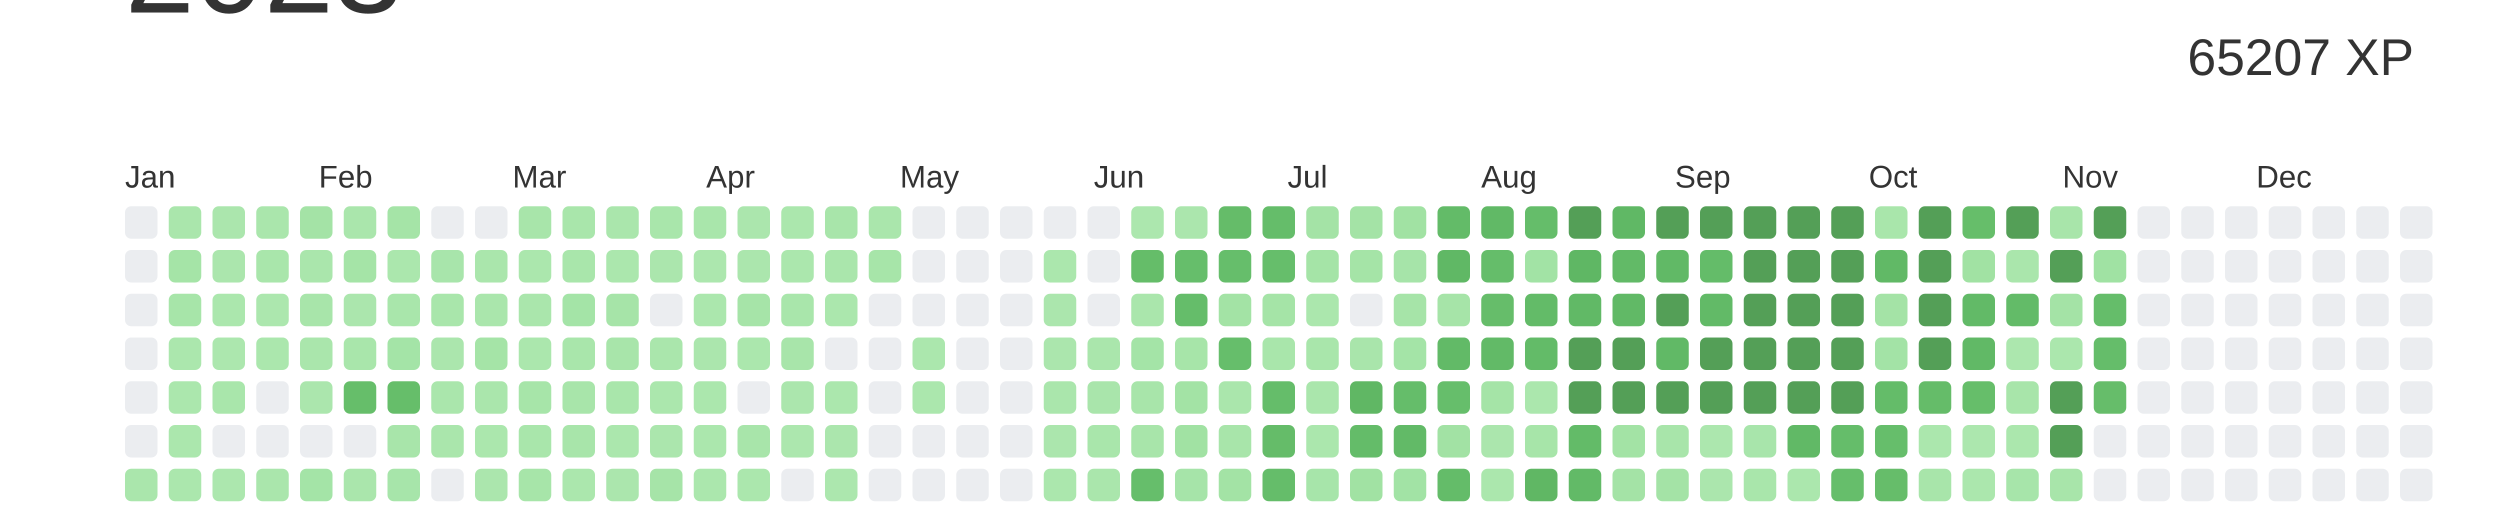
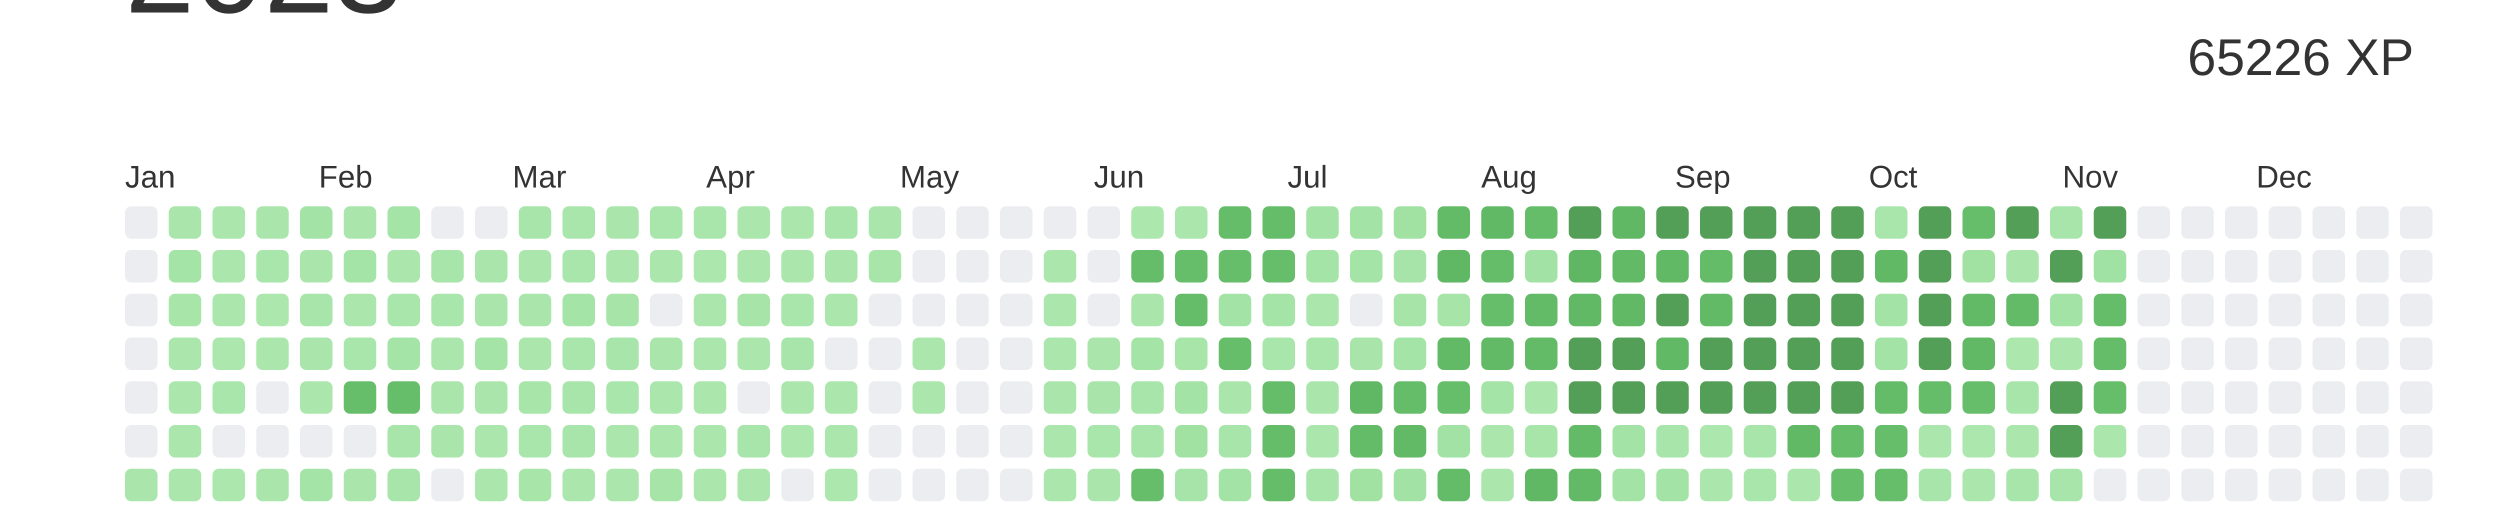
<svg xmlns="http://www.w3.org/2000/svg" baseProfile="full" height="42mm" version="1.1" viewBox="0,0,200,42" width="200mm">
  <defs />
  <rect fill="#ffffff" height="42" width="200" x="0" y="0" />
  <text alignment-baseline="hanging" fill="#333333" style="font-size:10.0px; font-family:Arial;" x="10" y="1">2023</text>
-   <text alignment-baseline="hanging" fill="#333333" style="font-size:4.125px; font-family:Arial;" x="175" y="6">65207 XP</text>
+   <text alignment-baseline="hanging" fill="#333333" style="font-size:4.125px; font-family:Arial;" x="175" y="6">65226 XP</text>
  <text fill="#333333" style="font-size:2.5px; font-family:Arial" x="10.0" y="15">Jan</text>
  <text fill="#333333" style="font-size:2.5px; font-family:Arial" x="25.5" y="15">Feb</text>
  <text fill="#333333" style="font-size:2.5px; font-family:Arial" x="41.0" y="15">Mar</text>
  <text fill="#333333" style="font-size:2.5px; font-family:Arial" x="56.5" y="15">Apr</text>
  <text fill="#333333" style="font-size:2.5px; font-family:Arial" x="72.0" y="15">May</text>
  <text fill="#333333" style="font-size:2.5px; font-family:Arial" x="87.5" y="15">Jun</text>
  <text fill="#333333" style="font-size:2.5px; font-family:Arial" x="103.0" y="15">Jul</text>
  <text fill="#333333" style="font-size:2.5px; font-family:Arial" x="118.5" y="15">Aug</text>
  <text fill="#333333" style="font-size:2.5px; font-family:Arial" x="134.0" y="15">Sep</text>
  <text fill="#333333" style="font-size:2.5px; font-family:Arial" x="149.5" y="15">Oct</text>
  <text fill="#333333" style="font-size:2.5px; font-family:Arial" x="165.0" y="15">Nov</text>
  <text fill="#333333" style="font-size:2.5px; font-family:Arial" x="180.5" y="15">Dec</text>
  <rect fill="#EBEDF0" height="2.6" rx="0.5" ry="0.5" width="2.6" x="10.0" y="16.5" />
  <rect fill="#EBEDF0" height="2.6" rx="0.5" ry="0.5" width="2.6" x="10.0" y="20.0" />
  <rect fill="#EBEDF0" height="2.6" rx="0.5" ry="0.5" width="2.6" x="10.0" y="23.5" />
  <rect fill="#EBEDF0" height="2.6" rx="0.5" ry="0.5" width="2.6" x="10.0" y="27.0" />
  <rect fill="#EBEDF0" height="2.6" rx="0.5" ry="0.5" width="2.6" x="10.0" y="30.5" />
  <rect fill="#EBEDF0" height="2.6" rx="0.5" ry="0.5" width="2.6" x="10.0" y="34.0" />
  <rect fill="#aae6ac" height="2.6" rx="0.5" ry="0.5" width="2.6" x="10.0" y="37.5" />
  <rect fill="#aae6ac" height="2.6" rx="0.5" ry="0.5" width="2.6" x="13.5" y="16.5" />
  <rect fill="#a5e4a7" height="2.6" rx="0.5" ry="0.5" width="2.6" x="13.5" y="20.0" />
  <rect fill="#a7e5a9" height="2.6" rx="0.5" ry="0.5" width="2.6" x="13.5" y="23.5" />
  <rect fill="#abe7ad" height="2.6" rx="0.5" ry="0.5" width="2.6" x="13.5" y="27.0" />
  <rect fill="#abe7ad" height="2.6" rx="0.5" ry="0.5" width="2.6" x="13.5" y="30.5" />
  <rect fill="#abe7ad" height="2.6" rx="0.5" ry="0.5" width="2.6" x="13.5" y="34.0" />
  <rect fill="#abe7ad" height="2.6" rx="0.5" ry="0.5" width="2.6" x="13.5" y="37.5" />
  <rect fill="#abe6ad" height="2.6" rx="0.5" ry="0.5" width="2.6" x="17.0" y="16.5" />
  <rect fill="#abe6ad" height="2.6" rx="0.5" ry="0.5" width="2.6" x="17.0" y="20.0" />
  <rect fill="#abe7ad" height="2.6" rx="0.5" ry="0.5" width="2.6" x="17.0" y="23.5" />
  <rect fill="#ace7ae" height="2.6" rx="0.5" ry="0.5" width="2.6" x="17.0" y="27.0" />
  <rect fill="#a9e6ab" height="2.6" rx="0.5" ry="0.5" width="2.6" x="17.0" y="30.5" />
  <rect fill="#EBEDF0" height="2.6" rx="0.5" ry="0.5" width="2.6" x="17.0" y="34.0" />
  <rect fill="#ace7ae" height="2.6" rx="0.5" ry="0.5" width="2.6" x="17.0" y="37.5" />
  <rect fill="#aae6ac" height="2.6" rx="0.5" ry="0.5" width="2.6" x="20.5" y="16.5" />
  <rect fill="#a9e6ab" height="2.6" rx="0.5" ry="0.5" width="2.6" x="20.5" y="20.0" />
  <rect fill="#ace7ae" height="2.6" rx="0.5" ry="0.5" width="2.6" x="20.5" y="23.5" />
  <rect fill="#abe7ad" height="2.6" rx="0.5" ry="0.5" width="2.6" x="20.5" y="27.0" />
  <rect fill="#EBEDF0" height="2.6" rx="0.5" ry="0.5" width="2.6" x="20.5" y="30.5" />
  <rect fill="#EBEDF0" height="2.6" rx="0.5" ry="0.5" width="2.6" x="20.5" y="34.0" />
  <rect fill="#aae6ac" height="2.6" rx="0.5" ry="0.5" width="2.6" x="20.5" y="37.5" />
  <rect fill="#a4e3a6" height="2.6" rx="0.5" ry="0.5" width="2.6" x="24.0" y="16.5" />
  <rect fill="#aae6ac" height="2.6" rx="0.5" ry="0.5" width="2.6" x="24.0" y="20.0" />
  <rect fill="#a8e5aa" height="2.6" rx="0.5" ry="0.5" width="2.6" x="24.0" y="23.5" />
  <rect fill="#aae6ac" height="2.6" rx="0.5" ry="0.5" width="2.6" x="24.0" y="27.0" />
  <rect fill="#abe6ad" height="2.6" rx="0.5" ry="0.5" width="2.6" x="24.0" y="30.5" />
  <rect fill="#EBEDF0" height="2.6" rx="0.5" ry="0.5" width="2.6" x="24.0" y="34.0" />
  <rect fill="#a4e4a7" height="2.6" rx="0.5" ry="0.5" width="2.6" x="24.0" y="37.5" />
  <rect fill="#aae6ac" height="2.6" rx="0.5" ry="0.5" width="2.6" x="27.5" y="16.5" />
  <rect fill="#a5e4a7" height="2.6" rx="0.5" ry="0.5" width="2.6" x="27.5" y="20.0" />
  <rect fill="#abe6ad" height="2.6" rx="0.5" ry="0.5" width="2.6" x="27.5" y="23.5" />
  <rect fill="#a9e6ab" height="2.6" rx="0.5" ry="0.5" width="2.6" x="27.5" y="27.0" />
  <rect fill="#66be6a" height="2.6" rx="0.5" ry="0.5" width="2.6" x="27.5" y="30.5" />
  <rect fill="#EBEDF0" height="2.6" rx="0.5" ry="0.5" width="2.6" x="27.5" y="34.0" />
  <rect fill="#aae6ac" height="2.6" rx="0.5" ry="0.5" width="2.6" x="27.5" y="37.5" />
  <rect fill="#a5e4a7" height="2.6" rx="0.5" ry="0.5" width="2.6" x="31.0" y="16.5" />
  <rect fill="#abe7ad" height="2.6" rx="0.5" ry="0.5" width="2.6" x="31.0" y="20.0" />
  <rect fill="#a9e6ab" height="2.6" rx="0.5" ry="0.5" width="2.6" x="31.0" y="23.5" />
  <rect fill="#a4e4a7" height="2.6" rx="0.5" ry="0.5" width="2.6" x="31.0" y="27.0" />
  <rect fill="#66be6a" height="2.6" rx="0.5" ry="0.5" width="2.6" x="31.0" y="30.5" />
  <rect fill="#a8e5aa" height="2.6" rx="0.5" ry="0.5" width="2.6" x="31.0" y="34.0" />
  <rect fill="#a7e5aa" height="2.6" rx="0.5" ry="0.5" width="2.6" x="31.0" y="37.5" />
  <rect fill="#EBEDF0" height="2.6" rx="0.5" ry="0.5" width="2.6" x="34.5" y="16.5" />
  <rect fill="#a8e5ab" height="2.6" rx="0.5" ry="0.5" width="2.6" x="34.5" y="20.0" />
  <rect fill="#a9e6ab" height="2.6" rx="0.5" ry="0.5" width="2.6" x="34.5" y="23.5" />
  <rect fill="#abe6ad" height="2.6" rx="0.5" ry="0.5" width="2.6" x="34.5" y="27.0" />
  <rect fill="#aae6ac" height="2.6" rx="0.5" ry="0.5" width="2.6" x="34.5" y="30.5" />
  <rect fill="#aae6ac" height="2.6" rx="0.5" ry="0.5" width="2.6" x="34.5" y="34.0" />
  <rect fill="#EBEDF0" height="2.6" rx="0.5" ry="0.5" width="2.6" x="34.5" y="37.5" />
  <rect fill="#EBEDF0" height="2.6" rx="0.5" ry="0.5" width="2.6" x="38.0" y="16.5" />
  <rect fill="#aae6ac" height="2.6" rx="0.5" ry="0.5" width="2.6" x="38.0" y="20.0" />
  <rect fill="#aae6ac" height="2.6" rx="0.5" ry="0.5" width="2.6" x="38.0" y="23.5" />
  <rect fill="#a5e4a7" height="2.6" rx="0.5" ry="0.5" width="2.6" x="38.0" y="27.0" />
  <rect fill="#aae6ac" height="2.6" rx="0.5" ry="0.5" width="2.6" x="38.0" y="30.5" />
  <rect fill="#abe7ad" height="2.6" rx="0.5" ry="0.5" width="2.6" x="38.0" y="34.0" />
  <rect fill="#abe6ad" height="2.6" rx="0.5" ry="0.5" width="2.6" x="38.0" y="37.5" />
  <rect fill="#a8e5aa" height="2.6" rx="0.5" ry="0.5" width="2.6" x="41.5" y="16.5" />
  <rect fill="#abe7ad" height="2.6" rx="0.5" ry="0.5" width="2.6" x="41.5" y="20.0" />
  <rect fill="#aae6ac" height="2.6" rx="0.5" ry="0.5" width="2.6" x="41.5" y="23.5" />
  <rect fill="#abe7ad" height="2.6" rx="0.5" ry="0.5" width="2.6" x="41.5" y="27.0" />
  <rect fill="#a7e5a9" height="2.6" rx="0.5" ry="0.5" width="2.6" x="41.5" y="30.5" />
  <rect fill="#a9e6ab" height="2.6" rx="0.5" ry="0.5" width="2.6" x="41.5" y="34.0" />
  <rect fill="#a7e5a9" height="2.6" rx="0.5" ry="0.5" width="2.6" x="41.5" y="37.5" />
  <rect fill="#a9e6ab" height="2.6" rx="0.5" ry="0.5" width="2.6" x="45.0" y="16.5" />
  <rect fill="#a9e6ab" height="2.6" rx="0.5" ry="0.5" width="2.6" x="45.0" y="20.0" />
  <rect fill="#a4e4a7" height="2.6" rx="0.5" ry="0.5" width="2.6" x="45.0" y="23.5" />
  <rect fill="#a9e6ab" height="2.6" rx="0.5" ry="0.5" width="2.6" x="45.0" y="27.0" />
  <rect fill="#a8e5aa" height="2.6" rx="0.5" ry="0.5" width="2.6" x="45.0" y="30.5" />
  <rect fill="#a8e5aa" height="2.6" rx="0.5" ry="0.5" width="2.6" x="45.0" y="34.0" />
  <rect fill="#abe7ad" height="2.6" rx="0.5" ry="0.5" width="2.6" x="45.0" y="37.5" />
  <rect fill="#aae6ac" height="2.6" rx="0.5" ry="0.5" width="2.6" x="48.5" y="16.5" />
  <rect fill="#abe7ad" height="2.6" rx="0.5" ry="0.5" width="2.6" x="48.5" y="20.0" />
  <rect fill="#a6e4a8" height="2.6" rx="0.5" ry="0.5" width="2.6" x="48.5" y="23.5" />
  <rect fill="#a8e5aa" height="2.6" rx="0.5" ry="0.5" width="2.6" x="48.5" y="27.0" />
  <rect fill="#a9e6ab" height="2.6" rx="0.5" ry="0.5" width="2.6" x="48.5" y="30.5" />
  <rect fill="#abe7ad" height="2.6" rx="0.5" ry="0.5" width="2.6" x="48.5" y="34.0" />
  <rect fill="#abe6ad" height="2.6" rx="0.5" ry="0.5" width="2.6" x="48.5" y="37.5" />
  <rect fill="#a9e6ab" height="2.6" rx="0.5" ry="0.5" width="2.6" x="52.0" y="16.5" />
  <rect fill="#abe6ad" height="2.6" rx="0.5" ry="0.5" width="2.6" x="52.0" y="20.0" />
  <rect fill="#EBEDF0" height="2.6" rx="0.5" ry="0.5" width="2.6" x="52.0" y="23.5" />
  <rect fill="#aae6ac" height="2.6" rx="0.5" ry="0.5" width="2.6" x="52.0" y="27.0" />
  <rect fill="#abe7ad" height="2.6" rx="0.5" ry="0.5" width="2.6" x="52.0" y="30.5" />
  <rect fill="#abe6ad" height="2.6" rx="0.5" ry="0.5" width="2.6" x="52.0" y="34.0" />
  <rect fill="#a6e4a8" height="2.6" rx="0.5" ry="0.5" width="2.6" x="52.0" y="37.5" />
  <rect fill="#a9e6ab" height="2.6" rx="0.5" ry="0.5" width="2.6" x="55.5" y="16.5" />
  <rect fill="#ace7ae" height="2.6" rx="0.5" ry="0.5" width="2.6" x="55.5" y="20.0" />
  <rect fill="#abe7ad" height="2.6" rx="0.5" ry="0.5" width="2.6" x="55.5" y="23.5" />
  <rect fill="#abe6ad" height="2.6" rx="0.5" ry="0.5" width="2.6" x="55.5" y="27.0" />
  <rect fill="#abe7ad" height="2.6" rx="0.5" ry="0.5" width="2.6" x="55.5" y="30.5" />
  <rect fill="#abe7ad" height="2.6" rx="0.5" ry="0.5" width="2.6" x="55.5" y="34.0" />
  <rect fill="#abe7ad" height="2.6" rx="0.5" ry="0.5" width="2.6" x="55.5" y="37.5" />
  <rect fill="#abe6ad" height="2.6" rx="0.5" ry="0.5" width="2.6" x="59.0" y="16.5" />
  <rect fill="#abe6ad" height="2.6" rx="0.5" ry="0.5" width="2.6" x="59.0" y="20.0" />
  <rect fill="#a6e4a8" height="2.6" rx="0.5" ry="0.5" width="2.6" x="59.0" y="23.5" />
  <rect fill="#abe7ad" height="2.6" rx="0.5" ry="0.5" width="2.6" x="59.0" y="27.0" />
  <rect fill="#EBEDF0" height="2.6" rx="0.5" ry="0.5" width="2.6" x="59.0" y="30.5" />
  <rect fill="#a8e5aa" height="2.6" rx="0.5" ry="0.5" width="2.6" x="59.0" y="34.0" />
  <rect fill="#abe7ad" height="2.6" rx="0.5" ry="0.5" width="2.6" x="59.0" y="37.5" />
  <rect fill="#abe7ad" height="2.6" rx="0.5" ry="0.5" width="2.6" x="62.5" y="16.5" />
  <rect fill="#abe7ad" height="2.6" rx="0.5" ry="0.5" width="2.6" x="62.5" y="20.0" />
  <rect fill="#a9e6ab" height="2.6" rx="0.5" ry="0.5" width="2.6" x="62.5" y="23.5" />
  <rect fill="#a8e5aa" height="2.6" rx="0.5" ry="0.5" width="2.6" x="62.5" y="27.0" />
  <rect fill="#abe6ad" height="2.6" rx="0.5" ry="0.5" width="2.6" x="62.5" y="30.5" />
  <rect fill="#ace7ae" height="2.6" rx="0.5" ry="0.5" width="2.6" x="62.5" y="34.0" />
  <rect fill="#EBEDF0" height="2.6" rx="0.5" ry="0.5" width="2.6" x="62.5" y="37.5" />
  <rect fill="#a8e5aa" height="2.6" rx="0.5" ry="0.5" width="2.6" x="66.0" y="16.5" />
  <rect fill="#aae6ac" height="2.6" rx="0.5" ry="0.5" width="2.6" x="66.0" y="20.0" />
  <rect fill="#abe7ad" height="2.6" rx="0.5" ry="0.5" width="2.6" x="66.0" y="23.5" />
  <rect fill="#EBEDF0" height="2.6" rx="0.5" ry="0.5" width="2.6" x="66.0" y="27.0" />
  <rect fill="#abe7ad" height="2.6" rx="0.5" ry="0.5" width="2.6" x="66.0" y="30.5" />
  <rect fill="#abe6ad" height="2.6" rx="0.5" ry="0.5" width="2.6" x="66.0" y="34.0" />
  <rect fill="#ace7ae" height="2.6" rx="0.5" ry="0.5" width="2.6" x="66.0" y="37.5" />
  <rect fill="#aae6ac" height="2.6" rx="0.5" ry="0.5" width="2.6" x="69.5" y="16.5" />
  <rect fill="#a7e5a9" height="2.6" rx="0.5" ry="0.5" width="2.6" x="69.5" y="20.0" />
  <rect fill="#EBEDF0" height="2.6" rx="0.5" ry="0.5" width="2.6" x="69.5" y="23.5" />
  <rect fill="#EBEDF0" height="2.6" rx="0.5" ry="0.5" width="2.6" x="69.5" y="27.0" />
  <rect fill="#EBEDF0" height="2.6" rx="0.5" ry="0.5" width="2.6" x="69.5" y="30.5" />
  <rect fill="#EBEDF0" height="2.6" rx="0.5" ry="0.5" width="2.6" x="69.5" y="34.0" />
  <rect fill="#EBEDF0" height="2.6" rx="0.5" ry="0.5" width="2.6" x="69.5" y="37.5" />
  <rect fill="#EBEDF0" height="2.6" rx="0.5" ry="0.5" width="2.6" x="73.0" y="16.5" />
  <rect fill="#EBEDF0" height="2.6" rx="0.5" ry="0.5" width="2.6" x="73.0" y="20.0" />
  <rect fill="#EBEDF0" height="2.6" rx="0.5" ry="0.5" width="2.6" x="73.0" y="23.5" />
  <rect fill="#abe7ad" height="2.6" rx="0.5" ry="0.5" width="2.6" x="73.0" y="27.0" />
  <rect fill="#abe7ad" height="2.6" rx="0.5" ry="0.5" width="2.6" x="73.0" y="30.5" />
  <rect fill="#EBEDF0" height="2.6" rx="0.5" ry="0.5" width="2.6" x="73.0" y="34.0" />
  <rect fill="#EBEDF0" height="2.6" rx="0.5" ry="0.5" width="2.6" x="73.0" y="37.5" />
  <rect fill="#EBEDF0" height="2.6" rx="0.5" ry="0.5" width="2.6" x="76.5" y="16.5" />
  <rect fill="#EBEDF0" height="2.6" rx="0.5" ry="0.5" width="2.6" x="76.5" y="20.0" />
  <rect fill="#EBEDF0" height="2.6" rx="0.5" ry="0.5" width="2.6" x="76.5" y="23.5" />
  <rect fill="#EBEDF0" height="2.6" rx="0.5" ry="0.5" width="2.6" x="76.5" y="27.0" />
  <rect fill="#EBEDF0" height="2.6" rx="0.5" ry="0.5" width="2.6" x="76.5" y="30.5" />
  <rect fill="#EBEDF0" height="2.6" rx="0.5" ry="0.5" width="2.6" x="76.5" y="34.0" />
  <rect fill="#EBEDF0" height="2.6" rx="0.5" ry="0.5" width="2.6" x="76.5" y="37.5" />
  <rect fill="#EBEDF0" height="2.6" rx="0.5" ry="0.5" width="2.6" x="80.0" y="16.5" />
  <rect fill="#EBEDF0" height="2.6" rx="0.5" ry="0.5" width="2.6" x="80.0" y="20.0" />
  <rect fill="#EBEDF0" height="2.6" rx="0.5" ry="0.5" width="2.6" x="80.0" y="23.5" />
  <rect fill="#EBEDF0" height="2.6" rx="0.5" ry="0.5" width="2.6" x="80.0" y="27.0" />
  <rect fill="#EBEDF0" height="2.6" rx="0.5" ry="0.5" width="2.6" x="80.0" y="30.5" />
  <rect fill="#EBEDF0" height="2.6" rx="0.5" ry="0.5" width="2.6" x="80.0" y="34.0" />
  <rect fill="#EBEDF0" height="2.6" rx="0.5" ry="0.5" width="2.6" x="80.0" y="37.5" />
  <rect fill="#EBEDF0" height="2.6" rx="0.5" ry="0.5" width="2.6" x="83.5" y="16.5" />
  <rect fill="#abe7ad" height="2.6" rx="0.5" ry="0.5" width="2.6" x="83.5" y="20.0" />
  <rect fill="#abe6ad" height="2.6" rx="0.5" ry="0.5" width="2.6" x="83.5" y="23.5" />
  <rect fill="#abe6ad" height="2.6" rx="0.5" ry="0.5" width="2.6" x="83.5" y="27.0" />
  <rect fill="#aae6ac" height="2.6" rx="0.5" ry="0.5" width="2.6" x="83.5" y="30.5" />
  <rect fill="#abe6ad" height="2.6" rx="0.5" ry="0.5" width="2.6" x="83.5" y="34.0" />
  <rect fill="#abe7ad" height="2.6" rx="0.5" ry="0.5" width="2.6" x="83.5" y="37.5" />
  <rect fill="#EBEDF0" height="2.6" rx="0.5" ry="0.5" width="2.6" x="87.0" y="16.5" />
  <rect fill="#EBEDF0" height="2.6" rx="0.5" ry="0.5" width="2.6" x="87.0" y="20.0" />
  <rect fill="#EBEDF0" height="2.6" rx="0.5" ry="0.5" width="2.6" x="87.0" y="23.5" />
  <rect fill="#aae6ac" height="2.6" rx="0.5" ry="0.5" width="2.6" x="87.0" y="27.0" />
  <rect fill="#a9e5ab" height="2.6" rx="0.5" ry="0.5" width="2.6" x="87.0" y="30.5" />
  <rect fill="#a9e6ab" height="2.6" rx="0.5" ry="0.5" width="2.6" x="87.0" y="34.0" />
  <rect fill="#aae6ac" height="2.6" rx="0.5" ry="0.5" width="2.6" x="87.0" y="37.5" />
  <rect fill="#ace7ae" height="2.6" rx="0.5" ry="0.5" width="2.6" x="90.5" y="16.5" />
  <rect fill="#65bd69" height="2.6" rx="0.5" ry="0.5" width="2.6" x="90.5" y="20.0" />
  <rect fill="#aae6ac" height="2.6" rx="0.5" ry="0.5" width="2.6" x="90.5" y="23.5" />
  <rect fill="#a4e4a7" height="2.6" rx="0.5" ry="0.5" width="2.6" x="90.5" y="27.0" />
  <rect fill="#a8e5aa" height="2.6" rx="0.5" ry="0.5" width="2.6" x="90.5" y="30.5" />
  <rect fill="#a8e5aa" height="2.6" rx="0.5" ry="0.5" width="2.6" x="90.5" y="34.0" />
  <rect fill="#66be6b" height="2.6" rx="0.5" ry="0.5" width="2.6" x="90.5" y="37.5" />
  <rect fill="#abe6ad" height="2.6" rx="0.5" ry="0.5" width="2.6" x="94.0" y="16.5" />
  <rect fill="#66be6b" height="2.6" rx="0.5" ry="0.5" width="2.6" x="94.0" y="20.0" />
  <rect fill="#65bd6a" height="2.6" rx="0.5" ry="0.5" width="2.6" x="94.0" y="23.5" />
  <rect fill="#a7e5a9" height="2.6" rx="0.5" ry="0.5" width="2.6" x="94.0" y="27.0" />
  <rect fill="#a3e3a5" height="2.6" rx="0.5" ry="0.5" width="2.6" x="94.0" y="30.5" />
  <rect fill="#a1e2a3" height="2.6" rx="0.5" ry="0.5" width="2.6" x="94.0" y="34.0" />
  <rect fill="#a6e4a9" height="2.6" rx="0.5" ry="0.5" width="2.6" x="94.0" y="37.5" />
  <rect fill="#65bc69" height="2.6" rx="0.5" ry="0.5" width="2.6" x="97.5" y="16.5" />
  <rect fill="#66be6b" height="2.6" rx="0.5" ry="0.5" width="2.6" x="97.5" y="20.0" />
  <rect fill="#a3e3a5" height="2.6" rx="0.5" ry="0.5" width="2.6" x="97.5" y="23.5" />
  <rect fill="#66be6b" height="2.6" rx="0.5" ry="0.5" width="2.6" x="97.5" y="27.0" />
  <rect fill="#aae6ac" height="2.6" rx="0.5" ry="0.5" width="2.6" x="97.5" y="30.5" />
  <rect fill="#a8e5aa" height="2.6" rx="0.5" ry="0.5" width="2.6" x="97.5" y="34.0" />
  <rect fill="#a3e3a5" height="2.6" rx="0.5" ry="0.5" width="2.6" x="97.5" y="37.5" />
  <rect fill="#65bd6a" height="2.6" rx="0.5" ry="0.5" width="2.6" x="101.0" y="16.5" />
  <rect fill="#66be6b" height="2.6" rx="0.5" ry="0.5" width="2.6" x="101.0" y="20.0" />
  <rect fill="#a5e4a7" height="2.6" rx="0.5" ry="0.5" width="2.6" x="101.0" y="23.5" />
  <rect fill="#a9e6ab" height="2.6" rx="0.5" ry="0.5" width="2.6" x="101.0" y="27.0" />
  <rect fill="#65bd6a" height="2.6" rx="0.5" ry="0.5" width="2.6" x="101.0" y="30.5" />
  <rect fill="#65bc69" height="2.6" rx="0.5" ry="0.5" width="2.6" x="101.0" y="34.0" />
  <rect fill="#65bd6a" height="2.6" rx="0.5" ry="0.5" width="2.6" x="101.0" y="37.5" />
  <rect fill="#a4e3a6" height="2.6" rx="0.5" ry="0.5" width="2.6" x="104.5" y="16.5" />
  <rect fill="#a5e4a7" height="2.6" rx="0.5" ry="0.5" width="2.6" x="104.5" y="20.0" />
  <rect fill="#abe7ad" height="2.6" rx="0.5" ry="0.5" width="2.6" x="104.5" y="23.5" />
  <rect fill="#a9e6ab" height="2.6" rx="0.5" ry="0.5" width="2.6" x="104.5" y="27.0" />
  <rect fill="#aae6ac" height="2.6" rx="0.5" ry="0.5" width="2.6" x="104.5" y="30.5" />
  <rect fill="#abe7ad" height="2.6" rx="0.5" ry="0.5" width="2.6" x="104.5" y="34.0" />
  <rect fill="#a7e5aa" height="2.6" rx="0.5" ry="0.5" width="2.6" x="104.5" y="37.5" />
  <rect fill="#a4e3a6" height="2.6" rx="0.5" ry="0.5" width="2.6" x="108.0" y="16.5" />
  <rect fill="#a5e4a7" height="2.6" rx="0.5" ry="0.5" width="2.6" x="108.0" y="20.0" />
  <rect fill="#EBEDF0" height="2.6" rx="0.5" ry="0.5" width="2.6" x="108.0" y="23.5" />
  <rect fill="#a9e5ab" height="2.6" rx="0.5" ry="0.5" width="2.6" x="108.0" y="27.0" />
  <rect fill="#60b764" height="2.6" rx="0.5" ry="0.5" width="2.6" x="108.0" y="30.5" />
  <rect fill="#64bc69" height="2.6" rx="0.5" ry="0.5" width="2.6" x="108.0" y="34.0" />
  <rect fill="#a1e2a3" height="2.6" rx="0.5" ry="0.5" width="2.6" x="108.0" y="37.5" />
  <rect fill="#a1e2a3" height="2.6" rx="0.5" ry="0.5" width="2.6" x="111.5" y="16.5" />
  <rect fill="#a6e4a9" height="2.6" rx="0.5" ry="0.5" width="2.6" x="111.5" y="20.0" />
  <rect fill="#a6e4a8" height="2.6" rx="0.5" ry="0.5" width="2.6" x="111.5" y="23.5" />
  <rect fill="#a4e4a7" height="2.6" rx="0.5" ry="0.5" width="2.6" x="111.5" y="27.0" />
  <rect fill="#65bd6a" height="2.6" rx="0.5" ry="0.5" width="2.6" x="111.5" y="30.5" />
  <rect fill="#62ba67" height="2.6" rx="0.5" ry="0.5" width="2.6" x="111.5" y="34.0" />
  <rect fill="#a2e3a5" height="2.6" rx="0.5" ry="0.5" width="2.6" x="111.5" y="37.5" />
  <rect fill="#63bb68" height="2.6" rx="0.5" ry="0.5" width="2.6" x="115.0" y="16.5" />
  <rect fill="#60b865" height="2.6" rx="0.5" ry="0.5" width="2.6" x="115.0" y="20.0" />
  <rect fill="#a6e4a8" height="2.6" rx="0.5" ry="0.5" width="2.6" x="115.0" y="23.5" />
  <rect fill="#62ba67" height="2.6" rx="0.5" ry="0.5" width="2.6" x="115.0" y="27.0" />
  <rect fill="#66be6b" height="2.6" rx="0.5" ry="0.5" width="2.6" x="115.0" y="30.5" />
  <rect fill="#a2e2a4" height="2.6" rx="0.5" ry="0.5" width="2.6" x="115.0" y="34.0" />
  <rect fill="#64bc69" height="2.6" rx="0.5" ry="0.5" width="2.6" x="115.0" y="37.5" />
  <rect fill="#61b966" height="2.6" rx="0.5" ry="0.5" width="2.6" x="118.5" y="16.5" />
  <rect fill="#65bd6a" height="2.6" rx="0.5" ry="0.5" width="2.6" x="118.5" y="20.0" />
  <rect fill="#66bd6a" height="2.6" rx="0.5" ry="0.5" width="2.6" x="118.5" y="23.5" />
  <rect fill="#62ba67" height="2.6" rx="0.5" ry="0.5" width="2.6" x="118.5" y="27.0" />
  <rect fill="#a5e4a7" height="2.6" rx="0.5" ry="0.5" width="2.6" x="118.5" y="30.5" />
  <rect fill="#abe6ad" height="2.6" rx="0.5" ry="0.5" width="2.6" x="118.5" y="34.0" />
  <rect fill="#abe7ad" height="2.6" rx="0.5" ry="0.5" width="2.6" x="118.5" y="37.5" />
  <rect fill="#65bd6a" height="2.6" rx="0.5" ry="0.5" width="2.6" x="122.0" y="16.5" />
  <rect fill="#a2e3a5" height="2.6" rx="0.5" ry="0.5" width="2.6" x="122.0" y="20.0" />
  <rect fill="#63bb68" height="2.6" rx="0.5" ry="0.5" width="2.6" x="122.0" y="23.5" />
  <rect fill="#63bb68" height="2.6" rx="0.5" ry="0.5" width="2.6" x="122.0" y="27.0" />
  <rect fill="#abe7ad" height="2.6" rx="0.5" ry="0.5" width="2.6" x="122.0" y="30.5" />
  <rect fill="#a7e5a9" height="2.6" rx="0.5" ry="0.5" width="2.6" x="122.0" y="34.0" />
  <rect fill="#60b764" height="2.6" rx="0.5" ry="0.5" width="2.6" x="122.0" y="37.5" />
  <rect fill="#549F57" height="2.6" rx="0.5" ry="0.5" width="2.6" x="125.5" y="16.5" />
  <rect fill="#5fb764" height="2.6" rx="0.5" ry="0.5" width="2.6" x="125.5" y="20.0" />
  <rect fill="#61b966" height="2.6" rx="0.5" ry="0.5" width="2.6" x="125.5" y="23.5" />
  <rect fill="#549F57" height="2.6" rx="0.5" ry="0.5" width="2.6" x="125.5" y="27.0" />
  <rect fill="#549F57" height="2.6" rx="0.5" ry="0.5" width="2.6" x="125.5" y="30.5" />
  <rect fill="#63bb68" height="2.6" rx="0.5" ry="0.5" width="2.6" x="125.5" y="34.0" />
  <rect fill="#62ba67" height="2.6" rx="0.5" ry="0.5" width="2.6" x="125.5" y="37.5" />
  <rect fill="#60b865" height="2.6" rx="0.5" ry="0.5" width="2.6" x="129.0" y="16.5" />
  <rect fill="#62ba67" height="2.6" rx="0.5" ry="0.5" width="2.6" x="129.0" y="20.0" />
  <rect fill="#61b966" height="2.6" rx="0.5" ry="0.5" width="2.6" x="129.0" y="23.5" />
  <rect fill="#549F57" height="2.6" rx="0.5" ry="0.5" width="2.6" x="129.0" y="27.0" />
  <rect fill="#549F57" height="2.6" rx="0.5" ry="0.5" width="2.6" x="129.0" y="30.5" />
  <rect fill="#a3e3a5" height="2.6" rx="0.5" ry="0.5" width="2.6" x="129.0" y="34.0" />
  <rect fill="#a4e3a6" height="2.6" rx="0.5" ry="0.5" width="2.6" x="129.0" y="37.5" />
  <rect fill="#549F57" height="2.6" rx="0.5" ry="0.5" width="2.6" x="132.5" y="16.5" />
  <rect fill="#61b966" height="2.6" rx="0.5" ry="0.5" width="2.6" x="132.5" y="20.0" />
  <rect fill="#549F57" height="2.6" rx="0.5" ry="0.5" width="2.6" x="132.5" y="23.5" />
  <rect fill="#61b966" height="2.6" rx="0.5" ry="0.5" width="2.6" x="132.5" y="27.0" />
  <rect fill="#549F57" height="2.6" rx="0.5" ry="0.5" width="2.6" x="132.5" y="30.5" />
  <rect fill="#a8e5aa" height="2.6" rx="0.5" ry="0.5" width="2.6" x="132.5" y="34.0" />
  <rect fill="#a4e3a6" height="2.6" rx="0.5" ry="0.5" width="2.6" x="132.5" y="37.5" />
  <rect fill="#549F57" height="2.6" rx="0.5" ry="0.5" width="2.6" x="136.0" y="16.5" />
  <rect fill="#64bc69" height="2.6" rx="0.5" ry="0.5" width="2.6" x="136.0" y="20.0" />
  <rect fill="#62ba67" height="2.6" rx="0.5" ry="0.5" width="2.6" x="136.0" y="23.5" />
  <rect fill="#549F57" height="2.6" rx="0.5" ry="0.5" width="2.6" x="136.0" y="27.0" />
  <rect fill="#549F57" height="2.6" rx="0.5" ry="0.5" width="2.6" x="136.0" y="30.5" />
  <rect fill="#ace7ae" height="2.6" rx="0.5" ry="0.5" width="2.6" x="136.0" y="34.0" />
  <rect fill="#abe6ad" height="2.6" rx="0.5" ry="0.5" width="2.6" x="136.0" y="37.5" />
  <rect fill="#549F57" height="2.6" rx="0.5" ry="0.5" width="2.6" x="139.5" y="16.5" />
  <rect fill="#549F57" height="2.6" rx="0.5" ry="0.5" width="2.6" x="139.5" y="20.0" />
  <rect fill="#549F57" height="2.6" rx="0.5" ry="0.5" width="2.6" x="139.5" y="23.5" />
  <rect fill="#549F57" height="2.6" rx="0.5" ry="0.5" width="2.6" x="139.5" y="27.0" />
  <rect fill="#549F57" height="2.6" rx="0.5" ry="0.5" width="2.6" x="139.5" y="30.5" />
  <rect fill="#a8e5ab" height="2.6" rx="0.5" ry="0.5" width="2.6" x="139.5" y="34.0" />
  <rect fill="#a9e6ab" height="2.6" rx="0.5" ry="0.5" width="2.6" x="139.5" y="37.5" />
  <rect fill="#549F57" height="2.6" rx="0.5" ry="0.5" width="2.6" x="143.0" y="16.5" />
  <rect fill="#549F57" height="2.6" rx="0.5" ry="0.5" width="2.6" x="143.0" y="20.0" />
  <rect fill="#549F57" height="2.6" rx="0.5" ry="0.5" width="2.6" x="143.0" y="23.5" />
  <rect fill="#549F57" height="2.6" rx="0.5" ry="0.5" width="2.6" x="143.0" y="27.0" />
  <rect fill="#549F57" height="2.6" rx="0.5" ry="0.5" width="2.6" x="143.0" y="30.5" />
  <rect fill="#61b966" height="2.6" rx="0.5" ry="0.5" width="2.6" x="143.0" y="34.0" />
  <rect fill="#abe7ad" height="2.6" rx="0.5" ry="0.5" width="2.6" x="143.0" y="37.5" />
  <rect fill="#549F57" height="2.6" rx="0.5" ry="0.5" width="2.6" x="146.5" y="16.5" />
  <rect fill="#549F57" height="2.6" rx="0.5" ry="0.5" width="2.6" x="146.5" y="20.0" />
  <rect fill="#549F57" height="2.6" rx="0.5" ry="0.5" width="2.6" x="146.5" y="23.5" />
  <rect fill="#549F57" height="2.6" rx="0.5" ry="0.5" width="2.6" x="146.5" y="27.0" />
  <rect fill="#549F57" height="2.6" rx="0.5" ry="0.5" width="2.6" x="146.5" y="30.5" />
  <rect fill="#65bd6a" height="2.6" rx="0.5" ry="0.5" width="2.6" x="146.5" y="34.0" />
  <rect fill="#66be6b" height="2.6" rx="0.5" ry="0.5" width="2.6" x="146.5" y="37.5" />
  <rect fill="#a9e6ab" height="2.6" rx="0.5" ry="0.5" width="2.6" x="150.0" y="16.5" />
  <rect fill="#61b966" height="2.6" rx="0.5" ry="0.5" width="2.6" x="150.0" y="20.0" />
  <rect fill="#a4e3a6" height="2.6" rx="0.5" ry="0.5" width="2.6" x="150.0" y="23.5" />
  <rect fill="#a3e3a6" height="2.6" rx="0.5" ry="0.5" width="2.6" x="150.0" y="27.0" />
  <rect fill="#64bc69" height="2.6" rx="0.5" ry="0.5" width="2.6" x="150.0" y="30.5" />
  <rect fill="#66be6b" height="2.6" rx="0.5" ry="0.5" width="2.6" x="150.0" y="34.0" />
  <rect fill="#66bd6a" height="2.6" rx="0.5" ry="0.5" width="2.6" x="150.0" y="37.5" />
  <rect fill="#549F57" height="2.6" rx="0.5" ry="0.5" width="2.6" x="153.5" y="16.5" />
  <rect fill="#549F57" height="2.6" rx="0.5" ry="0.5" width="2.6" x="153.5" y="20.0" />
  <rect fill="#549F57" height="2.6" rx="0.5" ry="0.5" width="2.6" x="153.5" y="23.5" />
  <rect fill="#549F57" height="2.6" rx="0.5" ry="0.5" width="2.6" x="153.5" y="27.0" />
  <rect fill="#65bc69" height="2.6" rx="0.5" ry="0.5" width="2.6" x="153.5" y="30.5" />
  <rect fill="#abe7ad" height="2.6" rx="0.5" ry="0.5" width="2.6" x="153.5" y="34.0" />
  <rect fill="#a8e5aa" height="2.6" rx="0.5" ry="0.5" width="2.6" x="153.5" y="37.5" />
  <rect fill="#66be6a" height="2.6" rx="0.5" ry="0.5" width="2.6" x="157.0" y="16.5" />
  <rect fill="#a1e2a3" height="2.6" rx="0.5" ry="0.5" width="2.6" x="157.0" y="20.0" />
  <rect fill="#62ba67" height="2.6" rx="0.5" ry="0.5" width="2.6" x="157.0" y="23.5" />
  <rect fill="#61b966" height="2.6" rx="0.5" ry="0.5" width="2.6" x="157.0" y="27.0" />
  <rect fill="#66be6a" height="2.6" rx="0.5" ry="0.5" width="2.6" x="157.0" y="30.5" />
  <rect fill="#ace7ae" height="2.6" rx="0.5" ry="0.5" width="2.6" x="157.0" y="34.0" />
  <rect fill="#abe7ad" height="2.6" rx="0.5" ry="0.5" width="2.6" x="157.0" y="37.5" />
  <rect fill="#549F57" height="2.6" rx="0.5" ry="0.5" width="2.6" x="160.5" y="16.5" />
  <rect fill="#aae6ac" height="2.6" rx="0.5" ry="0.5" width="2.6" x="160.5" y="20.0" />
  <rect fill="#63bb68" height="2.6" rx="0.5" ry="0.5" width="2.6" x="160.5" y="23.5" />
  <rect fill="#ace7ae" height="2.6" rx="0.5" ry="0.5" width="2.6" x="160.5" y="27.0" />
  <rect fill="#a8e5aa" height="2.6" rx="0.5" ry="0.5" width="2.6" x="160.5" y="30.5" />
  <rect fill="#abe7ad" height="2.6" rx="0.5" ry="0.5" width="2.6" x="160.5" y="34.0" />
  <rect fill="#a7e5aa" height="2.6" rx="0.5" ry="0.5" width="2.6" x="160.5" y="37.5" />
  <rect fill="#a8e5aa" height="2.6" rx="0.5" ry="0.5" width="2.6" x="164.0" y="16.5" />
  <rect fill="#549F57" height="2.6" rx="0.5" ry="0.5" width="2.6" x="164.0" y="20.0" />
  <rect fill="#a4e3a6" height="2.6" rx="0.5" ry="0.5" width="2.6" x="164.0" y="23.5" />
  <rect fill="#abe7ad" height="2.6" rx="0.5" ry="0.5" width="2.6" x="164.0" y="27.0" />
  <rect fill="#549F57" height="2.6" rx="0.5" ry="0.5" width="2.6" x="164.0" y="30.5" />
  <rect fill="#549F57" height="2.6" rx="0.5" ry="0.5" width="2.6" x="164.0" y="34.0" />
  <rect fill="#a8e5aa" height="2.6" rx="0.5" ry="0.5" width="2.6" x="164.0" y="37.5" />
  <rect fill="#549F57" height="2.6" rx="0.5" ry="0.5" width="2.6" x="167.5" y="16.5" />
  <rect fill="#a0e2a3" height="2.6" rx="0.5" ry="0.5" width="2.6" x="167.5" y="20.0" />
  <rect fill="#65bd6a" height="2.6" rx="0.5" ry="0.5" width="2.6" x="167.5" y="23.5" />
  <rect fill="#65bd6a" height="2.6" rx="0.5" ry="0.5" width="2.6" x="167.5" y="27.0" />
  <rect fill="#66bd6a" height="2.6" rx="0.5" ry="0.5" width="2.6" x="167.5" y="30.5" />
-   <rect fill="#EBEDF0" height="2.6" rx="0.5" ry="0.5" width="2.6" x="167.5" y="34.0" />
+   <rect fill="#abe7ad" height="2.6" rx="0.5" ry="0.5" width="2.6" x="167.5" y="34.0" />
  <rect fill="#EBEDF0" height="2.6" rx="0.5" ry="0.5" width="2.6" x="167.5" y="37.5" />
  <rect fill="#EBEDF0" height="2.6" rx="0.5" ry="0.5" width="2.6" x="171.0" y="16.5" />
  <rect fill="#EBEDF0" height="2.6" rx="0.5" ry="0.5" width="2.6" x="171.0" y="20.0" />
  <rect fill="#EBEDF0" height="2.6" rx="0.5" ry="0.5" width="2.6" x="171.0" y="23.5" />
  <rect fill="#EBEDF0" height="2.6" rx="0.5" ry="0.5" width="2.6" x="171.0" y="27.0" />
  <rect fill="#EBEDF0" height="2.6" rx="0.5" ry="0.5" width="2.6" x="171.0" y="30.5" />
  <rect fill="#EBEDF0" height="2.6" rx="0.5" ry="0.5" width="2.6" x="171.0" y="34.0" />
  <rect fill="#EBEDF0" height="2.6" rx="0.5" ry="0.5" width="2.6" x="171.0" y="37.5" />
  <rect fill="#EBEDF0" height="2.6" rx="0.5" ry="0.5" width="2.6" x="174.5" y="16.5" />
  <rect fill="#EBEDF0" height="2.6" rx="0.5" ry="0.5" width="2.6" x="174.5" y="20.0" />
  <rect fill="#EBEDF0" height="2.6" rx="0.5" ry="0.5" width="2.6" x="174.5" y="23.5" />
  <rect fill="#EBEDF0" height="2.6" rx="0.5" ry="0.5" width="2.6" x="174.5" y="27.0" />
  <rect fill="#EBEDF0" height="2.6" rx="0.5" ry="0.5" width="2.6" x="174.5" y="30.5" />
  <rect fill="#EBEDF0" height="2.6" rx="0.5" ry="0.5" width="2.6" x="174.5" y="34.0" />
  <rect fill="#EBEDF0" height="2.6" rx="0.5" ry="0.5" width="2.6" x="174.5" y="37.5" />
  <rect fill="#EBEDF0" height="2.6" rx="0.5" ry="0.5" width="2.6" x="178.0" y="16.5" />
  <rect fill="#EBEDF0" height="2.6" rx="0.5" ry="0.5" width="2.6" x="178.0" y="20.0" />
  <rect fill="#EBEDF0" height="2.6" rx="0.5" ry="0.5" width="2.6" x="178.0" y="23.5" />
  <rect fill="#EBEDF0" height="2.6" rx="0.5" ry="0.5" width="2.6" x="178.0" y="27.0" />
  <rect fill="#EBEDF0" height="2.6" rx="0.5" ry="0.5" width="2.6" x="178.0" y="30.5" />
  <rect fill="#EBEDF0" height="2.6" rx="0.5" ry="0.5" width="2.6" x="178.0" y="34.0" />
  <rect fill="#EBEDF0" height="2.6" rx="0.5" ry="0.5" width="2.6" x="178.0" y="37.5" />
  <rect fill="#EBEDF0" height="2.6" rx="0.5" ry="0.5" width="2.6" x="181.5" y="16.5" />
  <rect fill="#EBEDF0" height="2.6" rx="0.5" ry="0.5" width="2.6" x="181.5" y="20.0" />
  <rect fill="#EBEDF0" height="2.6" rx="0.5" ry="0.5" width="2.6" x="181.5" y="23.5" />
  <rect fill="#EBEDF0" height="2.6" rx="0.5" ry="0.5" width="2.6" x="181.5" y="27.0" />
  <rect fill="#EBEDF0" height="2.6" rx="0.5" ry="0.5" width="2.6" x="181.5" y="30.5" />
  <rect fill="#EBEDF0" height="2.6" rx="0.5" ry="0.5" width="2.6" x="181.5" y="34.0" />
  <rect fill="#EBEDF0" height="2.6" rx="0.5" ry="0.5" width="2.6" x="181.5" y="37.5" />
  <rect fill="#EBEDF0" height="2.6" rx="0.5" ry="0.5" width="2.6" x="185.0" y="16.5" />
  <rect fill="#EBEDF0" height="2.6" rx="0.5" ry="0.5" width="2.6" x="185.0" y="20.0" />
  <rect fill="#EBEDF0" height="2.6" rx="0.5" ry="0.5" width="2.6" x="185.0" y="23.5" />
  <rect fill="#EBEDF0" height="2.6" rx="0.5" ry="0.5" width="2.6" x="185.0" y="27.0" />
  <rect fill="#EBEDF0" height="2.6" rx="0.5" ry="0.5" width="2.6" x="185.0" y="30.5" />
  <rect fill="#EBEDF0" height="2.6" rx="0.5" ry="0.5" width="2.6" x="185.0" y="34.0" />
  <rect fill="#EBEDF0" height="2.6" rx="0.5" ry="0.5" width="2.6" x="185.0" y="37.5" />
  <rect fill="#EBEDF0" height="2.6" rx="0.5" ry="0.5" width="2.6" x="188.5" y="16.5" />
  <rect fill="#EBEDF0" height="2.6" rx="0.5" ry="0.5" width="2.6" x="188.5" y="20.0" />
  <rect fill="#EBEDF0" height="2.6" rx="0.5" ry="0.5" width="2.6" x="188.5" y="23.5" />
  <rect fill="#EBEDF0" height="2.6" rx="0.5" ry="0.5" width="2.6" x="188.5" y="27.0" />
  <rect fill="#EBEDF0" height="2.6" rx="0.5" ry="0.5" width="2.6" x="188.5" y="30.5" />
  <rect fill="#EBEDF0" height="2.6" rx="0.5" ry="0.5" width="2.6" x="188.5" y="34.0" />
  <rect fill="#EBEDF0" height="2.6" rx="0.5" ry="0.5" width="2.6" x="188.5" y="37.5" />
  <rect fill="#EBEDF0" height="2.6" rx="0.5" ry="0.5" width="2.6" x="192.0" y="16.5" />
  <rect fill="#EBEDF0" height="2.6" rx="0.5" ry="0.5" width="2.6" x="192.0" y="20.0" />
  <rect fill="#EBEDF0" height="2.6" rx="0.5" ry="0.5" width="2.6" x="192.0" y="23.5" />
  <rect fill="#EBEDF0" height="2.6" rx="0.5" ry="0.5" width="2.6" x="192.0" y="27.0" />
  <rect fill="#EBEDF0" height="2.6" rx="0.5" ry="0.5" width="2.6" x="192.0" y="30.5" />
  <rect fill="#EBEDF0" height="2.6" rx="0.5" ry="0.5" width="2.6" x="192.0" y="34.0" />
  <rect fill="#EBEDF0" height="2.6" rx="0.5" ry="0.5" width="2.6" x="192.0" y="37.5" />
</svg>
